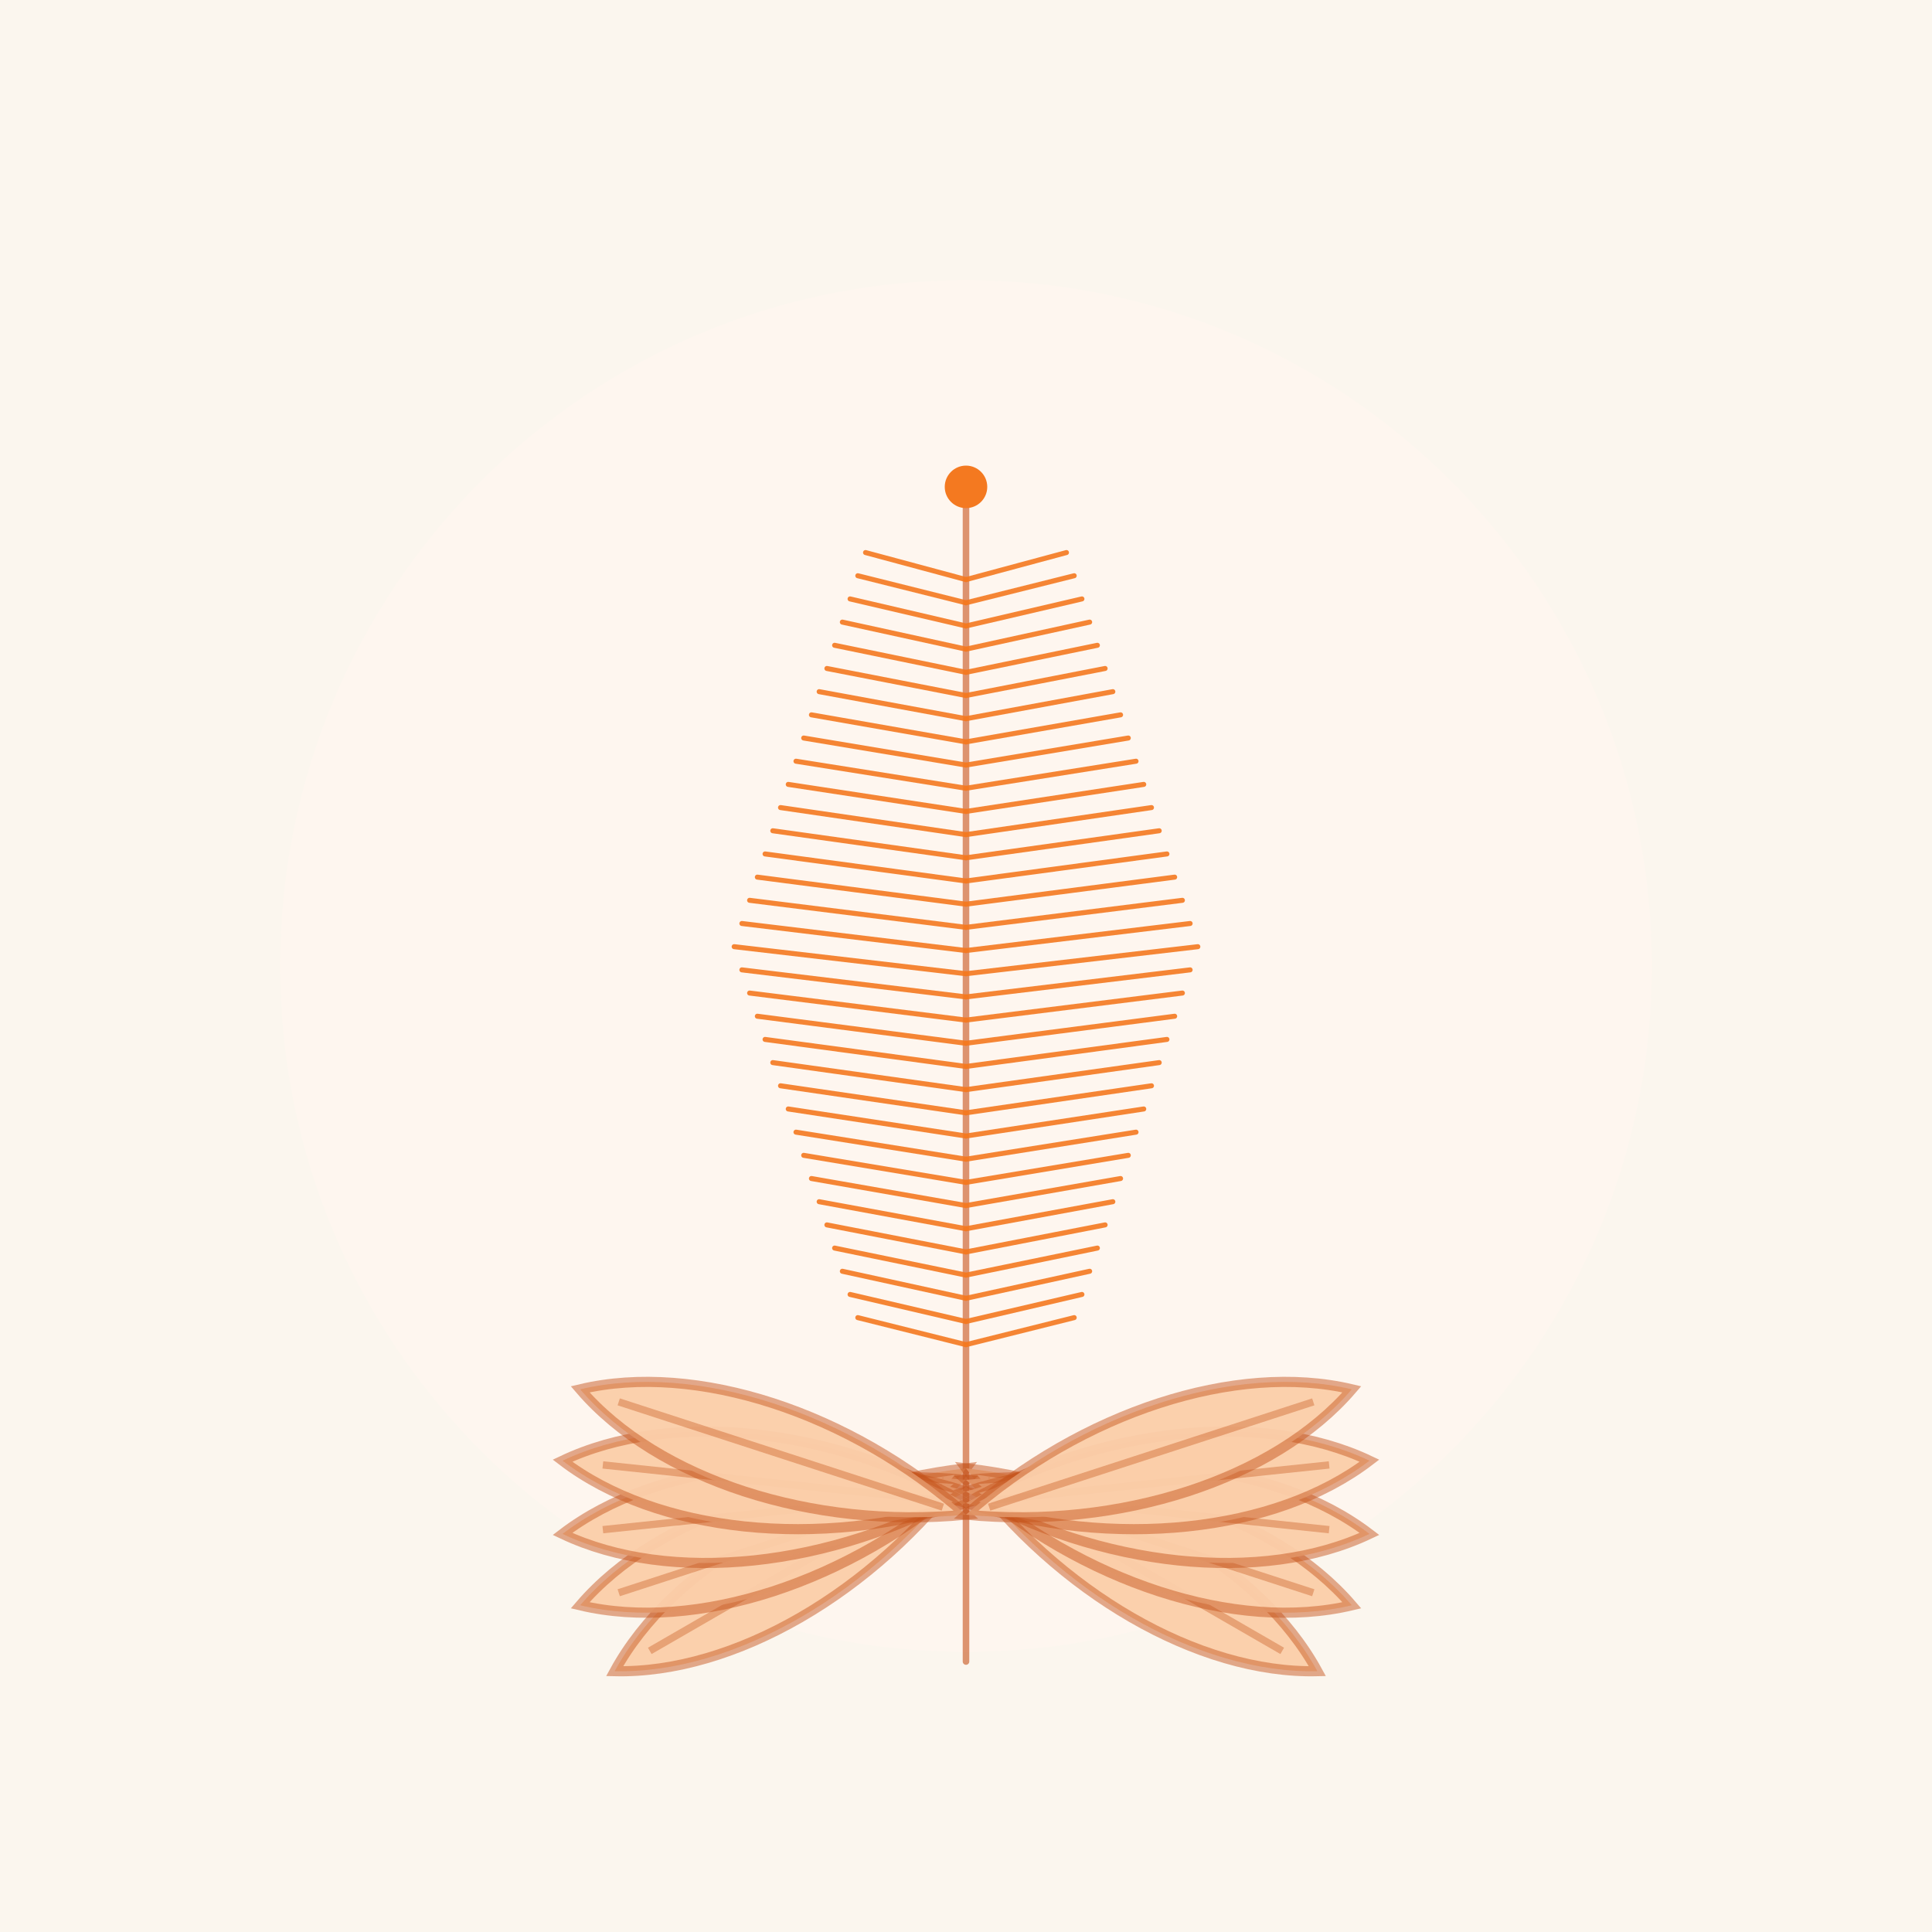
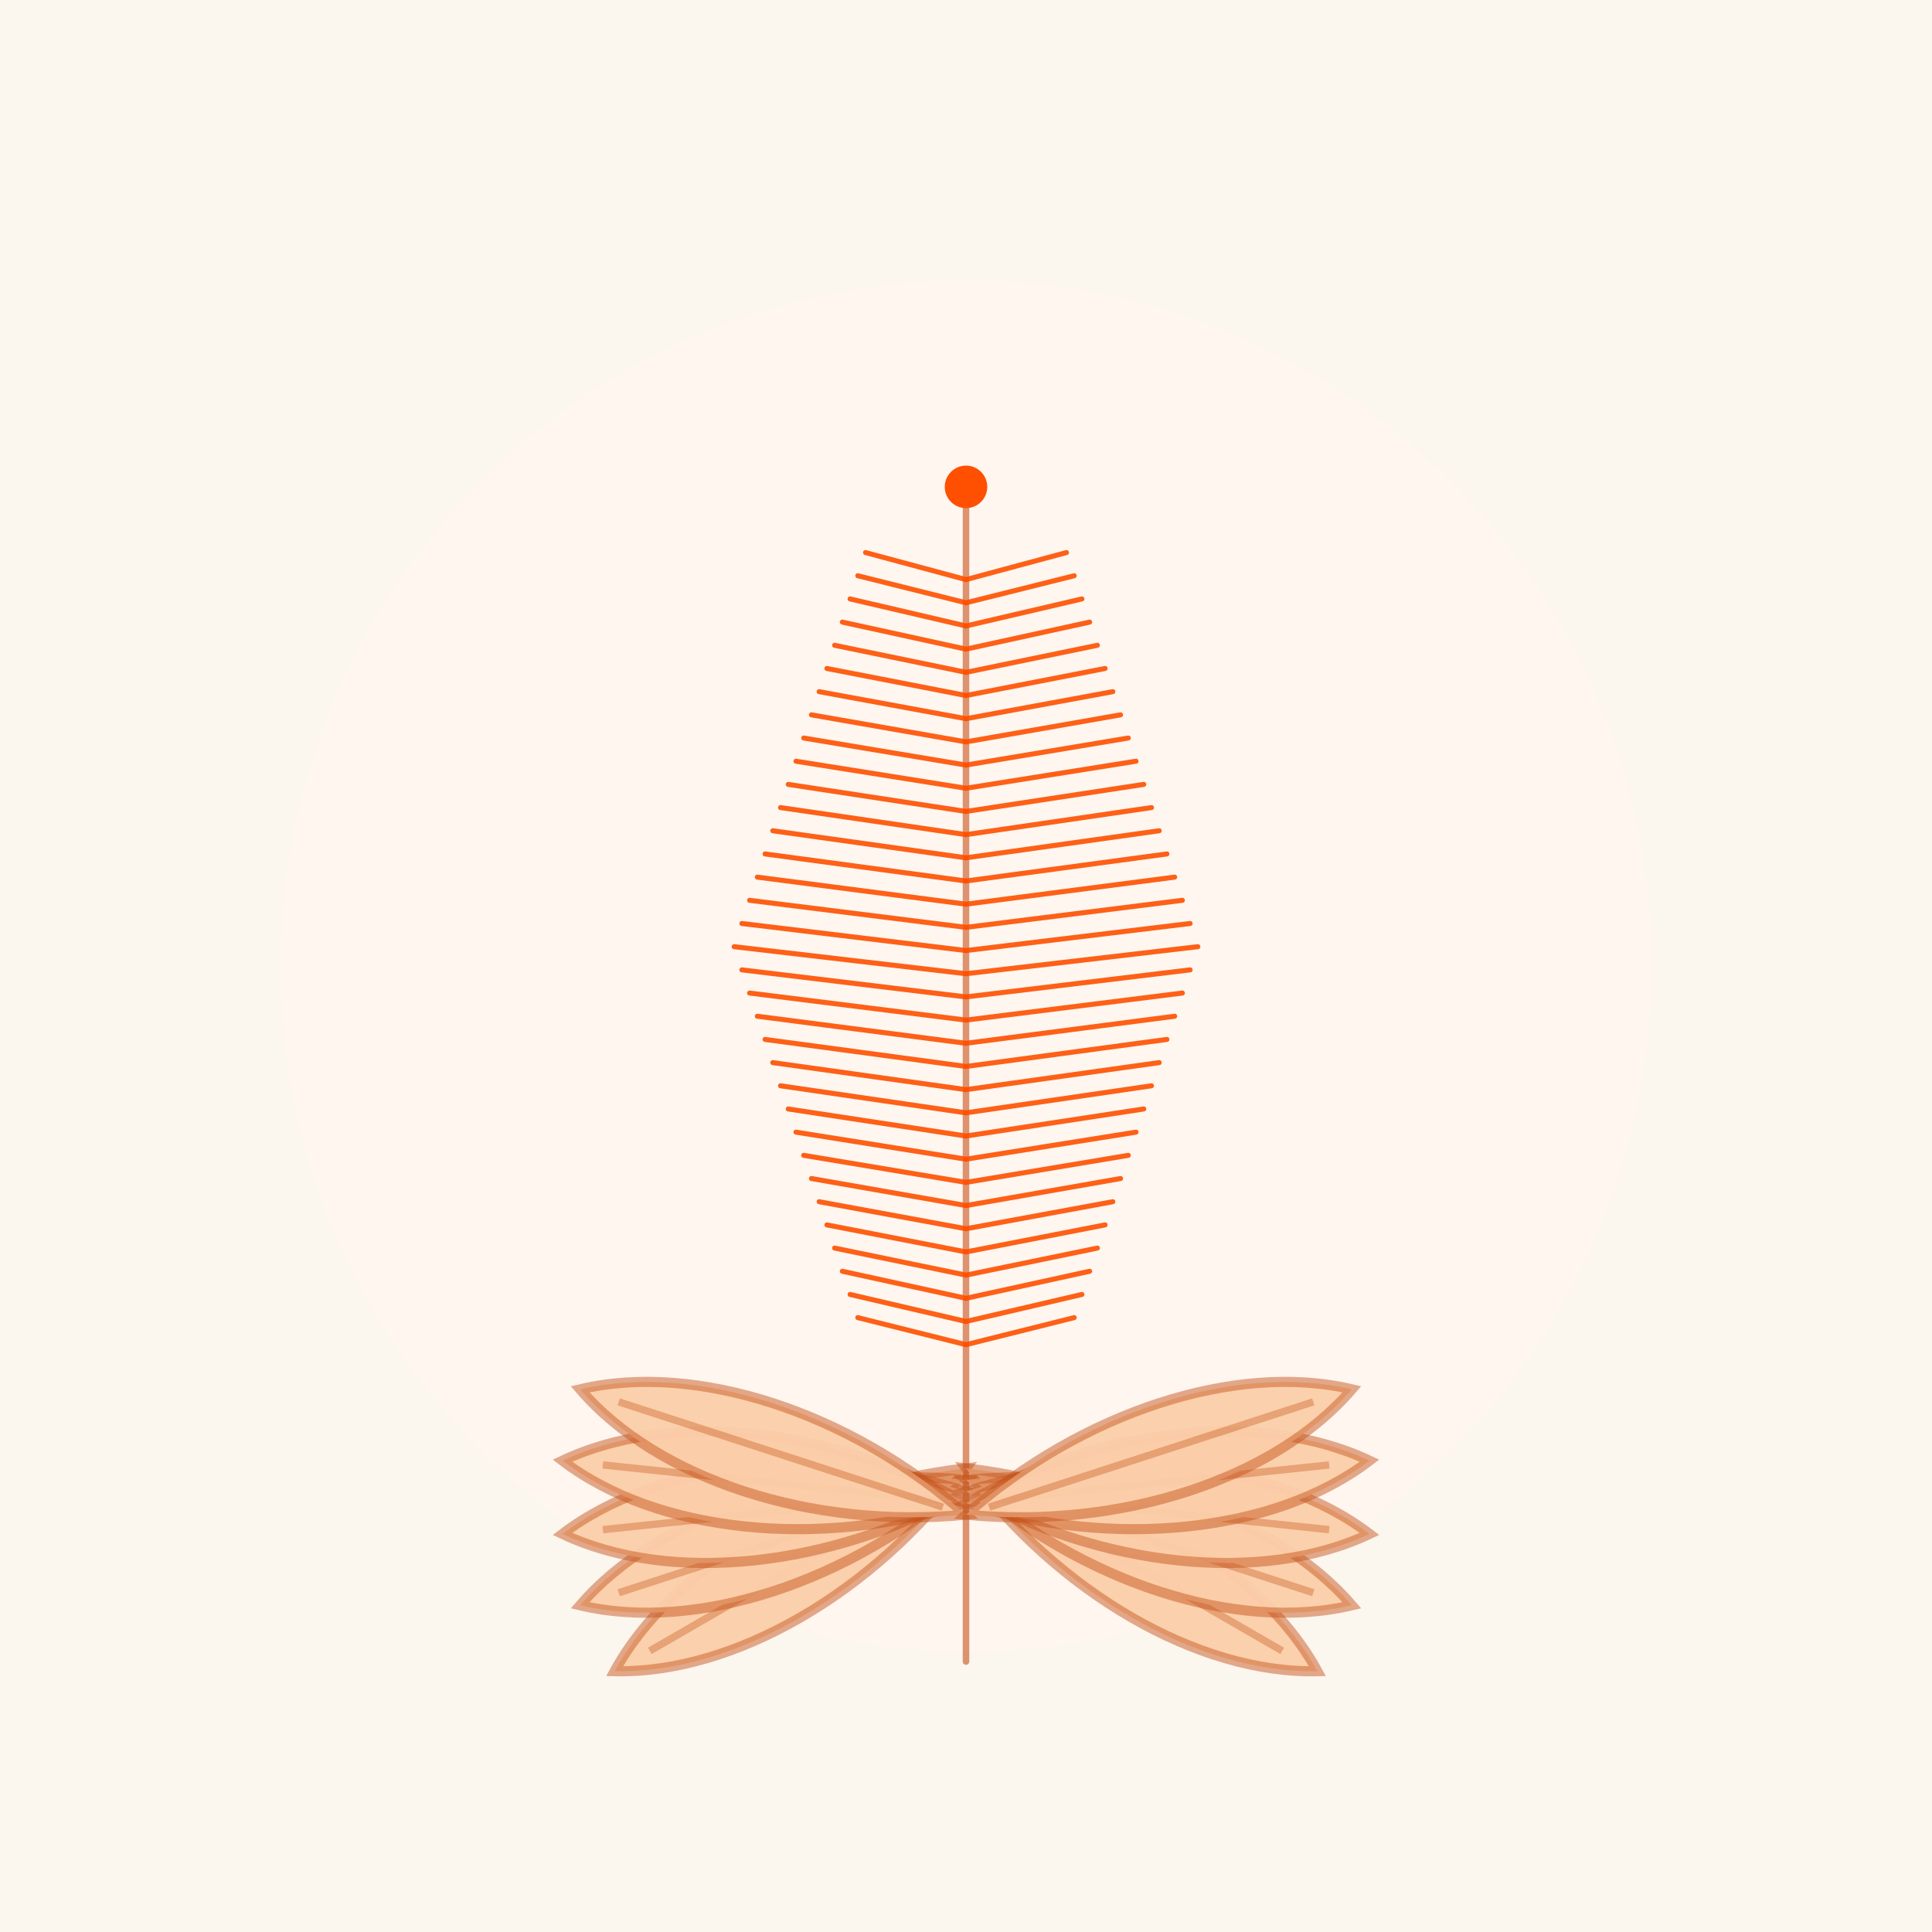
<svg xmlns="http://www.w3.org/2000/svg" viewBox="0 0 1000 1000" width="1000" height="1000" role="img" aria-label="Niaouli">
  <rect width="1000" height="1000" fill="#FBF6EE" />
  <circle cx="500" cy="500" r="355" fill="#FEF6EF" />
  <path d="M500,250 L500,860" stroke="#C6531A" stroke-width="3.4" stroke-opacity="0.6" fill="none" stroke-linecap="round" />
-   <path d="M500,300 L448,286" stroke="#F47920" stroke-width="2.6" stroke-linecap="round" opacity="0.9" />
-   <path d="M500,300 L552,286" stroke="#F47920" stroke-width="2.6" stroke-linecap="round" opacity="0.9" />
-   <path d="M500,312 L444,298" stroke="#F47920" stroke-width="2.6" stroke-linecap="round" opacity="0.9" />
-   <path d="M500,312 L556,298" stroke="#F47920" stroke-width="2.6" stroke-linecap="round" opacity="0.9" />
-   <path d="M500,324 L440,310" stroke="#F47920" stroke-width="2.6" stroke-linecap="round" opacity="0.9" />
-   <path d="M500,324 L560,310" stroke="#F47920" stroke-width="2.6" stroke-linecap="round" opacity="0.9" />
-   <path d="M500,336 L436,322" stroke="#F47920" stroke-width="2.6" stroke-linecap="round" opacity="0.9" />
-   <path d="M500,336 L564,322" stroke="#F47920" stroke-width="2.6" stroke-linecap="round" opacity="0.9" />
-   <path d="M500,348 L432,334" stroke="#F47920" stroke-width="2.6" stroke-linecap="round" opacity="0.9" />
-   <path d="M500,348 L568,334" stroke="#F47920" stroke-width="2.6" stroke-linecap="round" opacity="0.9" />
-   <path d="M500,360 L428,346" stroke="#F47920" stroke-width="2.6" stroke-linecap="round" opacity="0.9" />
-   <path d="M500,360 L572,346" stroke="#F47920" stroke-width="2.6" stroke-linecap="round" opacity="0.9" />
-   <path d="M500,372 L424,358" stroke="#F47920" stroke-width="2.6" stroke-linecap="round" opacity="0.9" />
-   <path d="M500,372 L576,358" stroke="#F47920" stroke-width="2.6" stroke-linecap="round" opacity="0.9" />
-   <path d="M500,384 L420,370" stroke="#F47920" stroke-width="2.6" stroke-linecap="round" opacity="0.9" />
-   <path d="M500,384 L580,370" stroke="#F47920" stroke-width="2.6" stroke-linecap="round" opacity="0.9" />
-   <path d="M500,396 L416,382" stroke="#F47920" stroke-width="2.6" stroke-linecap="round" opacity="0.9" />
-   <path d="M500,396 L584,382" stroke="#F47920" stroke-width="2.6" stroke-linecap="round" opacity="0.9" />
-   <path d="M500,408 L412,394" stroke="#F47920" stroke-width="2.6" stroke-linecap="round" opacity="0.9" />
-   <path d="M500,408 L588,394" stroke="#F47920" stroke-width="2.6" stroke-linecap="round" opacity="0.9" />
-   <path d="M500,420 L408,406" stroke="#F47920" stroke-width="2.6" stroke-linecap="round" opacity="0.9" />
-   <path d="M500,420 L592,406" stroke="#F47920" stroke-width="2.6" stroke-linecap="round" opacity="0.9" />
-   <path d="M500,432 L404,418" stroke="#F47920" stroke-width="2.6" stroke-linecap="round" opacity="0.9" />
-   <path d="M500,432 L596,418" stroke="#F47920" stroke-width="2.6" stroke-linecap="round" opacity="0.9" />
-   <path d="M500,444 L400,430" stroke="#F47920" stroke-width="2.6" stroke-linecap="round" opacity="0.9" />
-   <path d="M500,444 L600,430" stroke="#F47920" stroke-width="2.6" stroke-linecap="round" opacity="0.9" />
-   <path d="M500,456 L396,442" stroke="#F47920" stroke-width="2.6" stroke-linecap="round" opacity="0.9" />
-   <path d="M500,456 L604,442" stroke="#F47920" stroke-width="2.6" stroke-linecap="round" opacity="0.9" />
-   <path d="M500,468 L392,454" stroke="#F47920" stroke-width="2.6" stroke-linecap="round" opacity="0.9" />
-   <path d="M500,468 L608,454" stroke="#F47920" stroke-width="2.6" stroke-linecap="round" opacity="0.9" />
-   <path d="M500,480 L388,466" stroke="#F47920" stroke-width="2.6" stroke-linecap="round" opacity="0.9" />
-   <path d="M500,480 L612,466" stroke="#F47920" stroke-width="2.6" stroke-linecap="round" opacity="0.9" />
-   <path d="M500,492 L384,478" stroke="#F47920" stroke-width="2.6" stroke-linecap="round" opacity="0.9" />
-   <path d="M500,492 L616,478" stroke="#F47920" stroke-width="2.6" stroke-linecap="round" opacity="0.9" />
-   <path d="M500,504 L380,490" stroke="#F47920" stroke-width="2.6" stroke-linecap="round" opacity="0.9" />
-   <path d="M500,504 L620,490" stroke="#F47920" stroke-width="2.6" stroke-linecap="round" opacity="0.9" />
-   <path d="M500,516 L384,502" stroke="#F47920" stroke-width="2.6" stroke-linecap="round" opacity="0.9" />
-   <path d="M500,516 L616,502" stroke="#F47920" stroke-width="2.6" stroke-linecap="round" opacity="0.9" />
-   <path d="M500,528 L388,514" stroke="#F47920" stroke-width="2.6" stroke-linecap="round" opacity="0.9" />
-   <path d="M500,528 L612,514" stroke="#F47920" stroke-width="2.6" stroke-linecap="round" opacity="0.9" />
-   <path d="M500,540 L392,526" stroke="#F47920" stroke-width="2.6" stroke-linecap="round" opacity="0.9" />
-   <path d="M500,540 L608,526" stroke="#F47920" stroke-width="2.6" stroke-linecap="round" opacity="0.9" />
-   <path d="M500,552 L396,538" stroke="#F47920" stroke-width="2.6" stroke-linecap="round" opacity="0.9" />
-   <path d="M500,552 L604,538" stroke="#F47920" stroke-width="2.6" stroke-linecap="round" opacity="0.9" />
-   <path d="M500,564 L400,550" stroke="#F47920" stroke-width="2.6" stroke-linecap="round" opacity="0.9" />
-   <path d="M500,564 L600,550" stroke="#F47920" stroke-width="2.6" stroke-linecap="round" opacity="0.9" />
-   <path d="M500,576 L404,562" stroke="#F47920" stroke-width="2.6" stroke-linecap="round" opacity="0.9" />
-   <path d="M500,576 L596,562" stroke="#F47920" stroke-width="2.6" stroke-linecap="round" opacity="0.9" />
-   <path d="M500,588 L408,574" stroke="#F47920" stroke-width="2.6" stroke-linecap="round" opacity="0.9" />
-   <path d="M500,588 L592,574" stroke="#F47920" stroke-width="2.6" stroke-linecap="round" opacity="0.9" />
-   <path d="M500,600 L412,586" stroke="#F47920" stroke-width="2.6" stroke-linecap="round" opacity="0.9" />
-   <path d="M500,600 L588,586" stroke="#F47920" stroke-width="2.6" stroke-linecap="round" opacity="0.9" />
-   <path d="M500,612 L416,598" stroke="#F47920" stroke-width="2.6" stroke-linecap="round" opacity="0.9" />
-   <path d="M500,612 L584,598" stroke="#F47920" stroke-width="2.6" stroke-linecap="round" opacity="0.9" />
-   <path d="M500,624 L420,610" stroke="#F47920" stroke-width="2.6" stroke-linecap="round" opacity="0.9" />
-   <path d="M500,624 L580,610" stroke="#F47920" stroke-width="2.6" stroke-linecap="round" opacity="0.9" />
-   <path d="M500,636 L424,622" stroke="#F47920" stroke-width="2.6" stroke-linecap="round" opacity="0.9" />
-   <path d="M500,636 L576,622" stroke="#F47920" stroke-width="2.6" stroke-linecap="round" opacity="0.9" />
-   <path d="M500,648 L428,634" stroke="#F47920" stroke-width="2.6" stroke-linecap="round" opacity="0.9" />
-   <path d="M500,648 L572,634" stroke="#F47920" stroke-width="2.6" stroke-linecap="round" opacity="0.9" />
-   <path d="M500,660 L432,646" stroke="#F47920" stroke-width="2.6" stroke-linecap="round" opacity="0.9" />
-   <path d="M500,660 L568,646" stroke="#F47920" stroke-width="2.6" stroke-linecap="round" opacity="0.9" />
-   <path d="M500,672 L436,658" stroke="#F47920" stroke-width="2.6" stroke-linecap="round" opacity="0.9" />
-   <path d="M500,672 L564,658" stroke="#F47920" stroke-width="2.6" stroke-linecap="round" opacity="0.9" />
-   <path d="M500,684 L440,670" stroke="#F47920" stroke-width="2.6" stroke-linecap="round" opacity="0.9" />
-   <path d="M500,684 L560,670" stroke="#F47920" stroke-width="2.6" stroke-linecap="round" opacity="0.9" />
-   <path d="M500,696 L444,682" stroke="#F47920" stroke-width="2.6" stroke-linecap="round" opacity="0.9" />
-   <path d="M500,696 L556,682" stroke="#F47920" stroke-width="2.6" stroke-linecap="round" opacity="0.9" />
+   <path d="M500,300 L448,286" stroke="#FE5000" stroke-width="2.6" stroke-linecap="round" opacity="0.9" />
+   <path d="M500,300 L552,286" stroke="#FE5000" stroke-width="2.6" stroke-linecap="round" opacity="0.9" />
+   <path d="M500,312 L444,298" stroke="#FE5000" stroke-width="2.6" stroke-linecap="round" opacity="0.9" />
+   <path d="M500,312 L556,298" stroke="#FE5000" stroke-width="2.6" stroke-linecap="round" opacity="0.9" />
+   <path d="M500,324 L440,310" stroke="#FE5000" stroke-width="2.6" stroke-linecap="round" opacity="0.9" />
+   <path d="M500,324 L560,310" stroke="#FE5000" stroke-width="2.6" stroke-linecap="round" opacity="0.9" />
+   <path d="M500,336 L436,322" stroke="#FE5000" stroke-width="2.6" stroke-linecap="round" opacity="0.9" />
+   <path d="M500,336 L564,322" stroke="#FE5000" stroke-width="2.6" stroke-linecap="round" opacity="0.9" />
+   <path d="M500,348 L432,334" stroke="#FE5000" stroke-width="2.6" stroke-linecap="round" opacity="0.9" />
+   <path d="M500,348 L568,334" stroke="#FE5000" stroke-width="2.6" stroke-linecap="round" opacity="0.9" />
+   <path d="M500,360 L428,346" stroke="#FE5000" stroke-width="2.6" stroke-linecap="round" opacity="0.9" />
+   <path d="M500,360 L572,346" stroke="#FE5000" stroke-width="2.6" stroke-linecap="round" opacity="0.9" />
+   <path d="M500,372 L424,358" stroke="#FE5000" stroke-width="2.6" stroke-linecap="round" opacity="0.9" />
+   <path d="M500,372 L576,358" stroke="#FE5000" stroke-width="2.6" stroke-linecap="round" opacity="0.9" />
+   <path d="M500,384 L420,370" stroke="#FE5000" stroke-width="2.6" stroke-linecap="round" opacity="0.9" />
+   <path d="M500,384 L580,370" stroke="#FE5000" stroke-width="2.6" stroke-linecap="round" opacity="0.9" />
+   <path d="M500,396 L416,382" stroke="#FE5000" stroke-width="2.6" stroke-linecap="round" opacity="0.9" />
+   <path d="M500,396 L584,382" stroke="#FE5000" stroke-width="2.6" stroke-linecap="round" opacity="0.9" />
+   <path d="M500,408 L412,394" stroke="#FE5000" stroke-width="2.6" stroke-linecap="round" opacity="0.9" />
+   <path d="M500,408 L588,394" stroke="#FE5000" stroke-width="2.6" stroke-linecap="round" opacity="0.9" />
+   <path d="M500,420 L408,406" stroke="#FE5000" stroke-width="2.6" stroke-linecap="round" opacity="0.9" />
+   <path d="M500,420 L592,406" stroke="#FE5000" stroke-width="2.6" stroke-linecap="round" opacity="0.9" />
+   <path d="M500,432 L404,418" stroke="#FE5000" stroke-width="2.6" stroke-linecap="round" opacity="0.9" />
+   <path d="M500,432 L596,418" stroke="#FE5000" stroke-width="2.6" stroke-linecap="round" opacity="0.9" />
+   <path d="M500,444 L400,430" stroke="#FE5000" stroke-width="2.6" stroke-linecap="round" opacity="0.9" />
+   <path d="M500,444 L600,430" stroke="#FE5000" stroke-width="2.6" stroke-linecap="round" opacity="0.9" />
+   <path d="M500,456 L396,442" stroke="#FE5000" stroke-width="2.6" stroke-linecap="round" opacity="0.9" />
+   <path d="M500,456 L604,442" stroke="#FE5000" stroke-width="2.6" stroke-linecap="round" opacity="0.9" />
+   <path d="M500,468 L392,454" stroke="#FE5000" stroke-width="2.6" stroke-linecap="round" opacity="0.9" />
+   <path d="M500,468 L608,454" stroke="#FE5000" stroke-width="2.6" stroke-linecap="round" opacity="0.9" />
+   <path d="M500,480 L388,466" stroke="#FE5000" stroke-width="2.6" stroke-linecap="round" opacity="0.9" />
+   <path d="M500,480 L612,466" stroke="#FE5000" stroke-width="2.6" stroke-linecap="round" opacity="0.9" />
+   <path d="M500,492 L384,478" stroke="#FE5000" stroke-width="2.6" stroke-linecap="round" opacity="0.9" />
+   <path d="M500,492 L616,478" stroke="#FE5000" stroke-width="2.6" stroke-linecap="round" opacity="0.9" />
+   <path d="M500,504 L380,490" stroke="#FE5000" stroke-width="2.6" stroke-linecap="round" opacity="0.9" />
+   <path d="M500,504 L620,490" stroke="#FE5000" stroke-width="2.6" stroke-linecap="round" opacity="0.9" />
+   <path d="M500,516 L384,502" stroke="#FE5000" stroke-width="2.6" stroke-linecap="round" opacity="0.9" />
+   <path d="M500,516 L616,502" stroke="#FE5000" stroke-width="2.6" stroke-linecap="round" opacity="0.9" />
+   <path d="M500,528 L388,514" stroke="#FE5000" stroke-width="2.6" stroke-linecap="round" opacity="0.9" />
+   <path d="M500,528 L612,514" stroke="#FE5000" stroke-width="2.6" stroke-linecap="round" opacity="0.9" />
+   <path d="M500,540 L392,526" stroke="#FE5000" stroke-width="2.6" stroke-linecap="round" opacity="0.9" />
+   <path d="M500,540 L608,526" stroke="#FE5000" stroke-width="2.6" stroke-linecap="round" opacity="0.9" />
+   <path d="M500,552 L396,538" stroke="#FE5000" stroke-width="2.6" stroke-linecap="round" opacity="0.9" />
+   <path d="M500,552 L604,538" stroke="#FE5000" stroke-width="2.6" stroke-linecap="round" opacity="0.9" />
+   <path d="M500,564 L400,550" stroke="#FE5000" stroke-width="2.6" stroke-linecap="round" opacity="0.9" />
+   <path d="M500,564 L600,550" stroke="#FE5000" stroke-width="2.6" stroke-linecap="round" opacity="0.9" />
+   <path d="M500,576 L404,562" stroke="#FE5000" stroke-width="2.6" stroke-linecap="round" opacity="0.9" />
+   <path d="M500,576 L596,562" stroke="#FE5000" stroke-width="2.6" stroke-linecap="round" opacity="0.9" />
+   <path d="M500,588 L408,574" stroke="#FE5000" stroke-width="2.6" stroke-linecap="round" opacity="0.9" />
+   <path d="M500,588 L592,574" stroke="#FE5000" stroke-width="2.6" stroke-linecap="round" opacity="0.9" />
+   <path d="M500,600 L412,586" stroke="#FE5000" stroke-width="2.6" stroke-linecap="round" opacity="0.9" />
+   <path d="M500,600 L588,586" stroke="#FE5000" stroke-width="2.6" stroke-linecap="round" opacity="0.9" />
+   <path d="M500,612 L416,598" stroke="#FE5000" stroke-width="2.6" stroke-linecap="round" opacity="0.9" />
+   <path d="M500,612 L584,598" stroke="#FE5000" stroke-width="2.6" stroke-linecap="round" opacity="0.9" />
+   <path d="M500,624 L420,610" stroke="#FE5000" stroke-width="2.6" stroke-linecap="round" opacity="0.9" />
+   <path d="M500,624 L580,610" stroke="#FE5000" stroke-width="2.6" stroke-linecap="round" opacity="0.9" />
+   <path d="M500,636 L424,622" stroke="#FE5000" stroke-width="2.6" stroke-linecap="round" opacity="0.9" />
+   <path d="M500,636 L576,622" stroke="#FE5000" stroke-width="2.6" stroke-linecap="round" opacity="0.9" />
+   <path d="M500,648 L428,634" stroke="#FE5000" stroke-width="2.6" stroke-linecap="round" opacity="0.9" />
+   <path d="M500,648 L572,634" stroke="#FE5000" stroke-width="2.6" stroke-linecap="round" opacity="0.9" />
+   <path d="M500,660 L432,646" stroke="#FE5000" stroke-width="2.6" stroke-linecap="round" opacity="0.9" />
+   <path d="M500,660 L568,646" stroke="#FE5000" stroke-width="2.6" stroke-linecap="round" opacity="0.9" />
+   <path d="M500,672 L436,658" stroke="#FE5000" stroke-width="2.6" stroke-linecap="round" opacity="0.9" />
+   <path d="M500,672 L564,658" stroke="#FE5000" stroke-width="2.6" stroke-linecap="round" opacity="0.9" />
+   <path d="M500,684 L440,670" stroke="#FE5000" stroke-width="2.6" stroke-linecap="round" opacity="0.9" />
+   <path d="M500,684 L560,670" stroke="#FE5000" stroke-width="2.6" stroke-linecap="round" opacity="0.9" />
+   <path d="M500,696 L444,682" stroke="#FE5000" stroke-width="2.6" stroke-linecap="round" opacity="0.9" />
+   <path d="M500,696 L556,682" stroke="#FE5000" stroke-width="2.6" stroke-linecap="round" opacity="0.9" />
  <g transform="translate(500 760) rotate(150)" opacity="0.95">
    <path d="M0,0 C73.5,-32 157.5,-32 210,0 C157.5,32 73.5,32 0,0 Z" fill="#FBCEA9" stroke="#C6531A" stroke-width="5.25" stroke-opacity="0.5" />
    <path d="M12.6,0 L189,0" stroke="#C6531A" stroke-width="3.78" stroke-opacity="0.4" fill="none" />
  </g>
  <g transform="translate(500 760) rotate(30)" opacity="0.95">
    <path d="M0,0 C73.5,-32 157.5,-32 210,0 C157.5,32 73.5,32 0,0 Z" fill="#FBCEA9" stroke="#C6531A" stroke-width="5.25" stroke-opacity="0.5" />
    <path d="M12.6,0 L189,0" stroke="#C6531A" stroke-width="3.78" stroke-opacity="0.4" fill="none" />
  </g>
  <g transform="translate(500 766) rotate(162)" opacity="0.95">
    <path d="M0,0 C73.5,-32 157.5,-32 210,0 C157.5,32 73.5,32 0,0 Z" fill="#FBCEA9" stroke="#C6531A" stroke-width="5.25" stroke-opacity="0.5" />
    <path d="M12.6,0 L189,0" stroke="#C6531A" stroke-width="3.78" stroke-opacity="0.4" fill="none" />
  </g>
  <g transform="translate(500 766) rotate(18)" opacity="0.95">
    <path d="M0,0 C73.5,-32 157.5,-32 210,0 C157.5,32 73.5,32 0,0 Z" fill="#FBCEA9" stroke="#C6531A" stroke-width="5.25" stroke-opacity="0.5" />
    <path d="M12.6,0 L189,0" stroke="#C6531A" stroke-width="3.78" stroke-opacity="0.4" fill="none" />
  </g>
  <g transform="translate(500 772) rotate(174)" opacity="0.95">
    <path d="M0,0 C73.5,-32 157.5,-32 210,0 C157.5,32 73.5,32 0,0 Z" fill="#FBCEA9" stroke="#C6531A" stroke-width="5.25" stroke-opacity="0.5" />
    <path d="M12.6,0 L189,0" stroke="#C6531A" stroke-width="3.78" stroke-opacity="0.4" fill="none" />
  </g>
  <g transform="translate(500 772) rotate(6)" opacity="0.95">
    <path d="M0,0 C73.5,-32 157.5,-32 210,0 C157.5,32 73.5,32 0,0 Z" fill="#FBCEA9" stroke="#C6531A" stroke-width="5.25" stroke-opacity="0.5" />
    <path d="M12.6,0 L189,0" stroke="#C6531A" stroke-width="3.78" stroke-opacity="0.4" fill="none" />
  </g>
  <g transform="translate(500 778) rotate(186)" opacity="0.95">
    <path d="M0,0 C73.5,-32 157.5,-32 210,0 C157.5,32 73.5,32 0,0 Z" fill="#FBCEA9" stroke="#C6531A" stroke-width="5.25" stroke-opacity="0.5" />
    <path d="M12.6,0 L189,0" stroke="#C6531A" stroke-width="3.78" stroke-opacity="0.4" fill="none" />
  </g>
  <g transform="translate(500 778) rotate(-6)" opacity="0.95">
    <path d="M0,0 C73.5,-32 157.5,-32 210,0 C157.5,32 73.5,32 0,0 Z" fill="#FBCEA9" stroke="#C6531A" stroke-width="5.25" stroke-opacity="0.5" />
    <path d="M12.6,0 L189,0" stroke="#C6531A" stroke-width="3.78" stroke-opacity="0.4" fill="none" />
  </g>
  <g transform="translate(500 784) rotate(198)" opacity="0.95">
    <path d="M0,0 C73.5,-32 157.5,-32 210,0 C157.5,32 73.5,32 0,0 Z" fill="#FBCEA9" stroke="#C6531A" stroke-width="5.25" stroke-opacity="0.5" />
    <path d="M12.6,0 L189,0" stroke="#C6531A" stroke-width="3.78" stroke-opacity="0.4" fill="none" />
  </g>
  <g transform="translate(500 784) rotate(-18)" opacity="0.95">
    <path d="M0,0 C73.5,-32 157.5,-32 210,0 C157.5,32 73.5,32 0,0 Z" fill="#FBCEA9" stroke="#C6531A" stroke-width="5.25" stroke-opacity="0.5" />
    <path d="M12.6,0 L189,0" stroke="#C6531A" stroke-width="3.78" stroke-opacity="0.4" fill="none" />
  </g>
-   <circle cx="500" cy="252" r="11" fill="#F47920" />
+   <circle cx="500" cy="252" r="11" fill="#FE5000" />
</svg>
